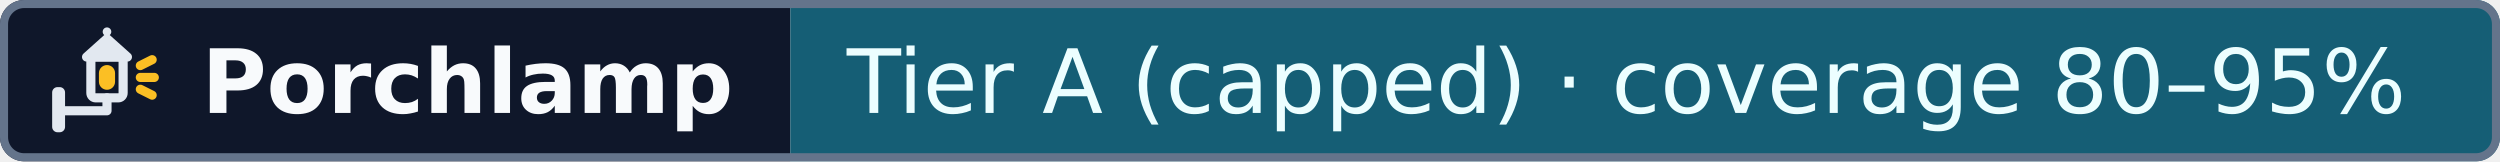
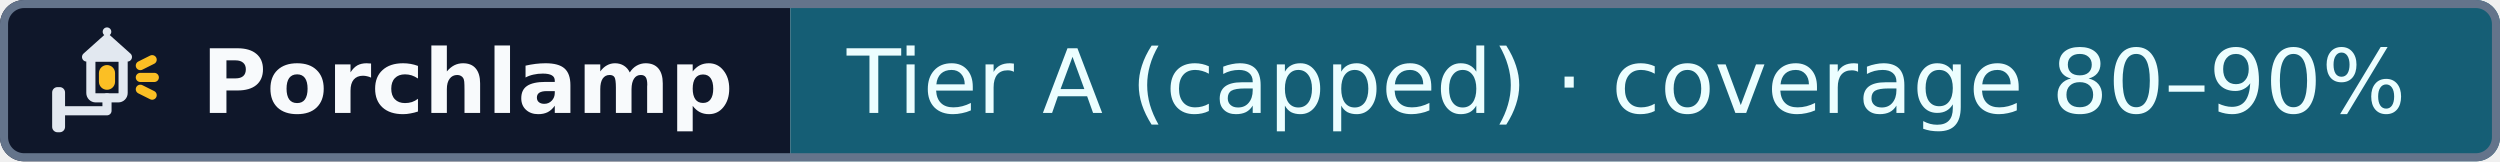
- <svg xmlns="http://www.w3.org/2000/svg" width="310" height="20" viewBox="0 0 310 20" role="img" aria-label="Porchlamp: Tier A (capped) · coverage 80–95%">
+ <svg xmlns="http://www.w3.org/2000/svg" width="310" height="20" viewBox="0 0 310 20" role="img" aria-label="Porchlamp: Tier A (capped) · coverage 80–90%">
  <clipPath id="porchlamp-badge">
    <rect width="310" height="20" rx="3" fill="#fff" />
  </clipPath>
  <g clip-path="url(#porchlamp-badge)">
    <rect width="98" height="20" fill="#0f172a" />
    <rect x="98" width="212" height="20" fill="#155e75" />
  </g>
  <rect x="0.5" y="0.5" width="309" height="19" rx="2.5" fill="none" stroke="#64748b" />
  <g transform="translate(5 2) scale(0.6667)" fill="none" stroke-width="1.7" stroke-linecap="round" stroke-linejoin="round">
    <rect x="2.2" y="13.2" width="2.4" height="8.4" rx="1" fill="#e2e8f0" />
    <path d="M4.6 17.6H12.4V15.2" stroke="#e2e8f0" />
    <path d="M8.6 7.6L12.4 4.2L16.2 7.6Z" fill="#e2e8f0" stroke="#e2e8f0" />
    <circle cx="12.4" cy="2.9" r="0.8" fill="#e2e8f0" />
    <rect x="9.4" y="7.6" width="6" height="7.6" rx="0.9" stroke="#e2e8f0" />
    <rect x="10.9" y="9.1" width="3" height="4.6" rx="1.5" fill="#fbbf24" />
    <path d="M18.6 9.2L20.8 8.1M18.6 11.4H21.2M18.6 13.6L20.8 14.7" stroke="#fbbf24" />
  </g>
  <g font-family="Verdana,Geneva,DejaVu Sans,sans-serif" font-size="11">
    <text x="25" y="14" fill="#f8fafc" font-weight="bold" textLength="65.8" lengthAdjust="spacingAndGlyphs">Porchlamp</text>
-     <text x="105" y="14" fill="#ecfeff" textLength="198.3" lengthAdjust="spacingAndGlyphs">Tier A (capped) · coverage 80–95%</text>
+     <text x="105" y="14" fill="#ecfeff" textLength="198.3" lengthAdjust="spacingAndGlyphs">Tier A (capped) · coverage 80–90%</text>
  </g>
</svg>
